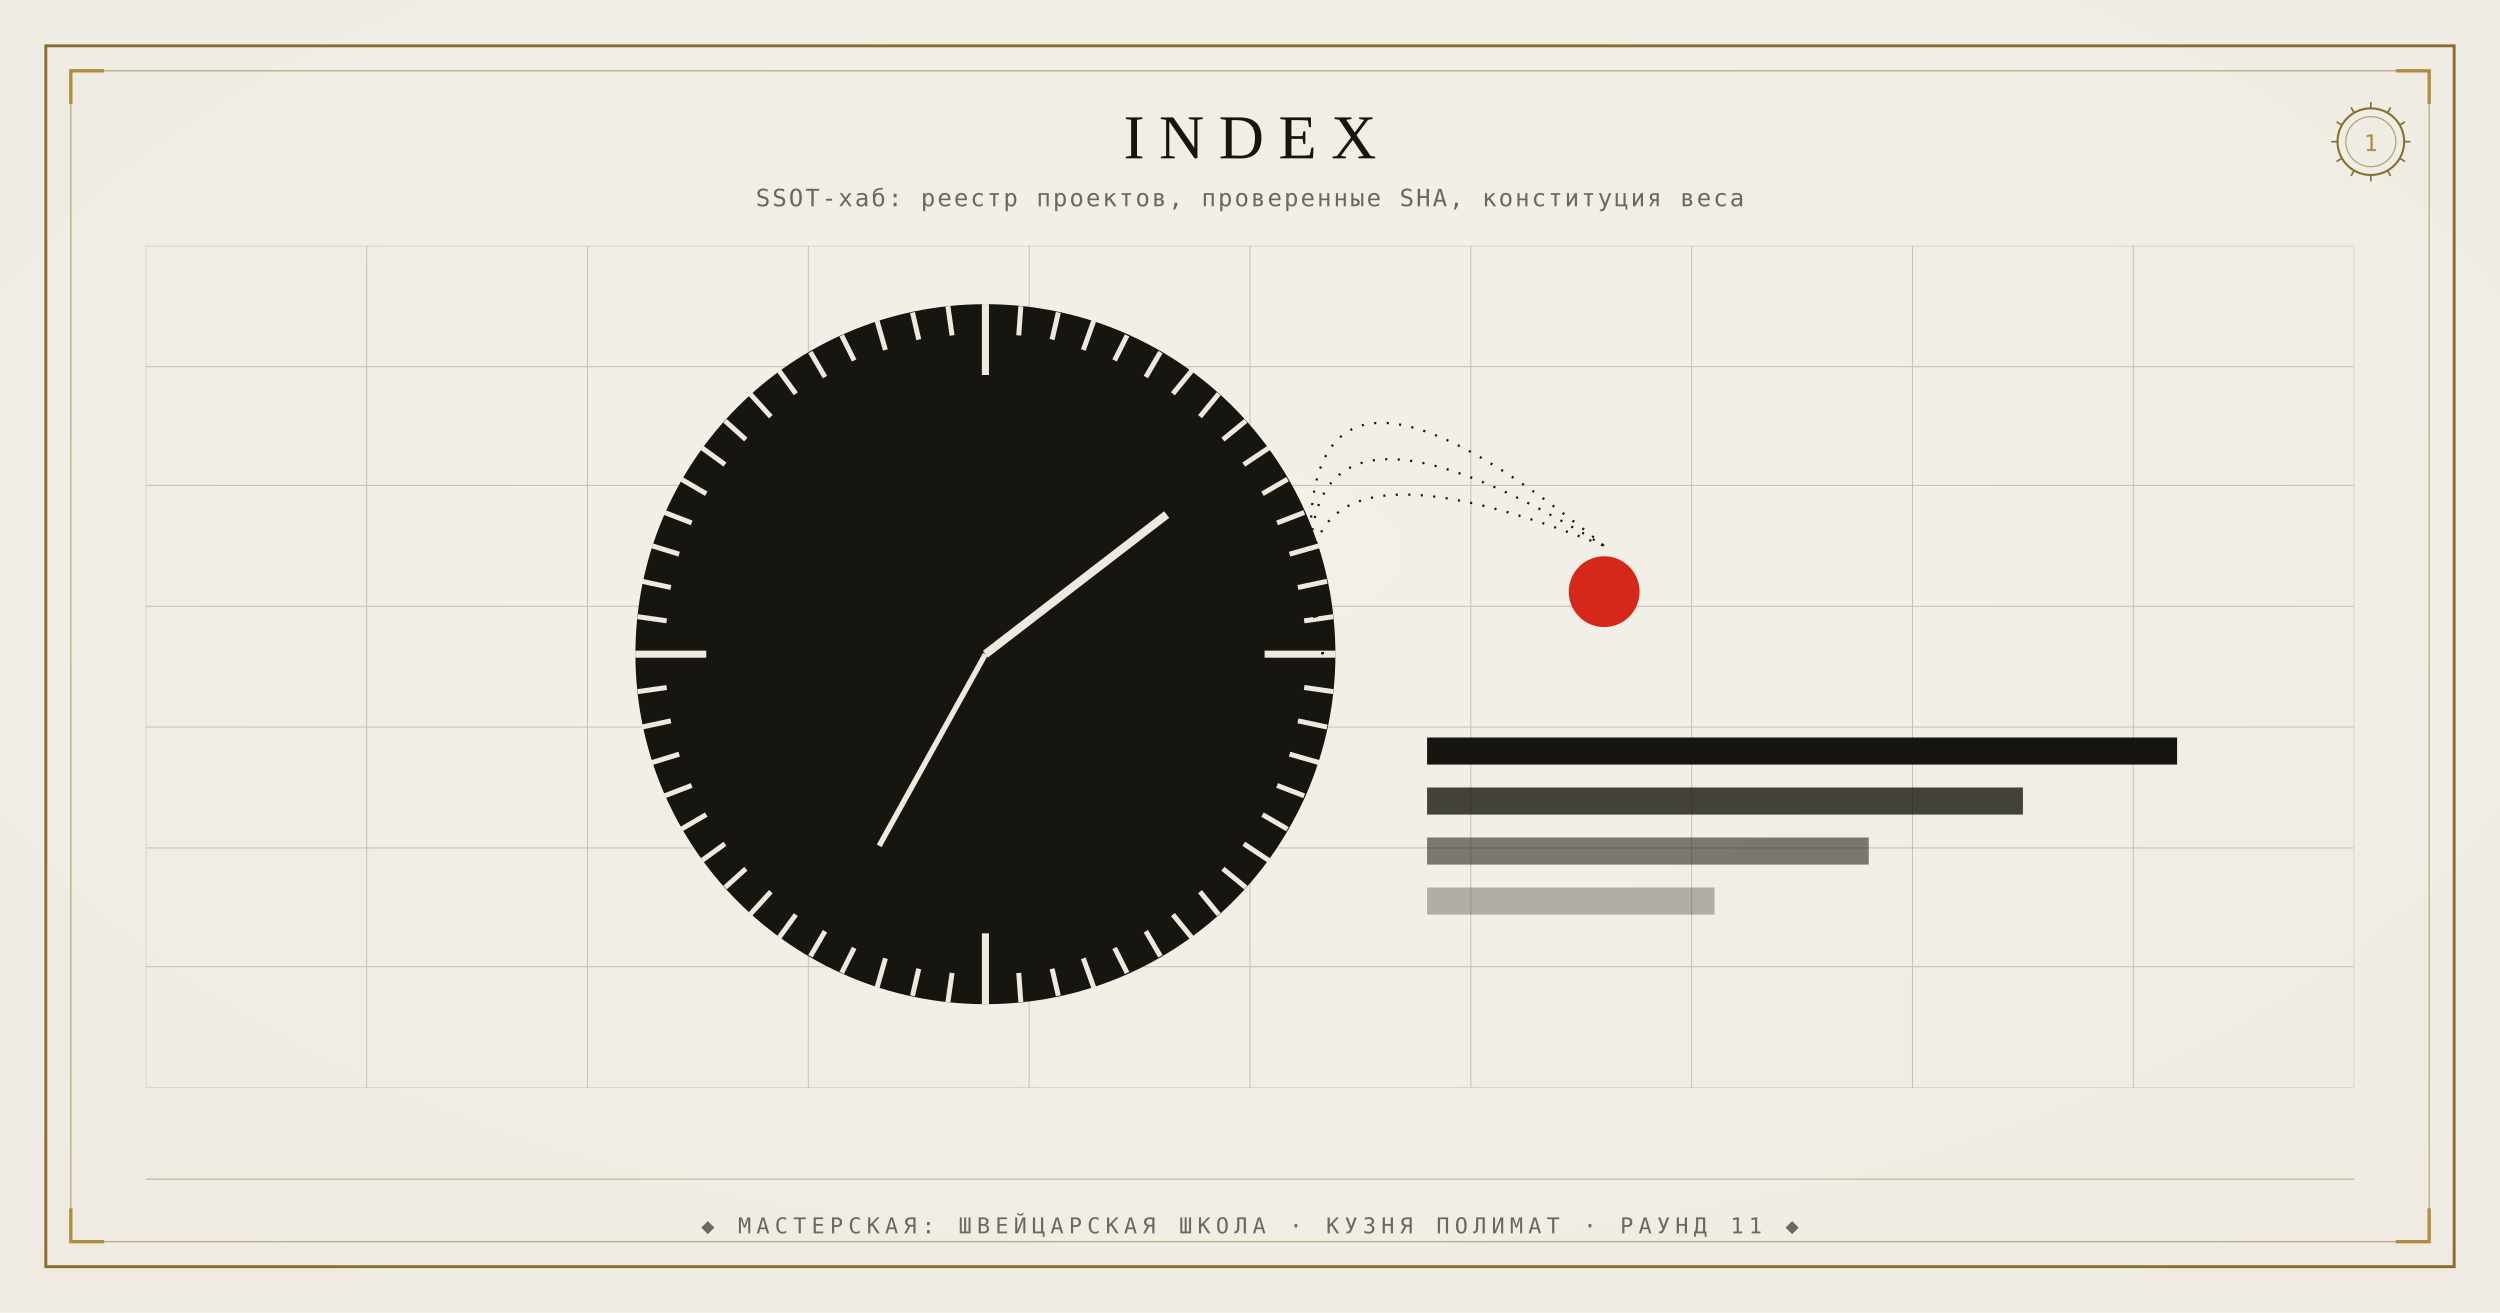
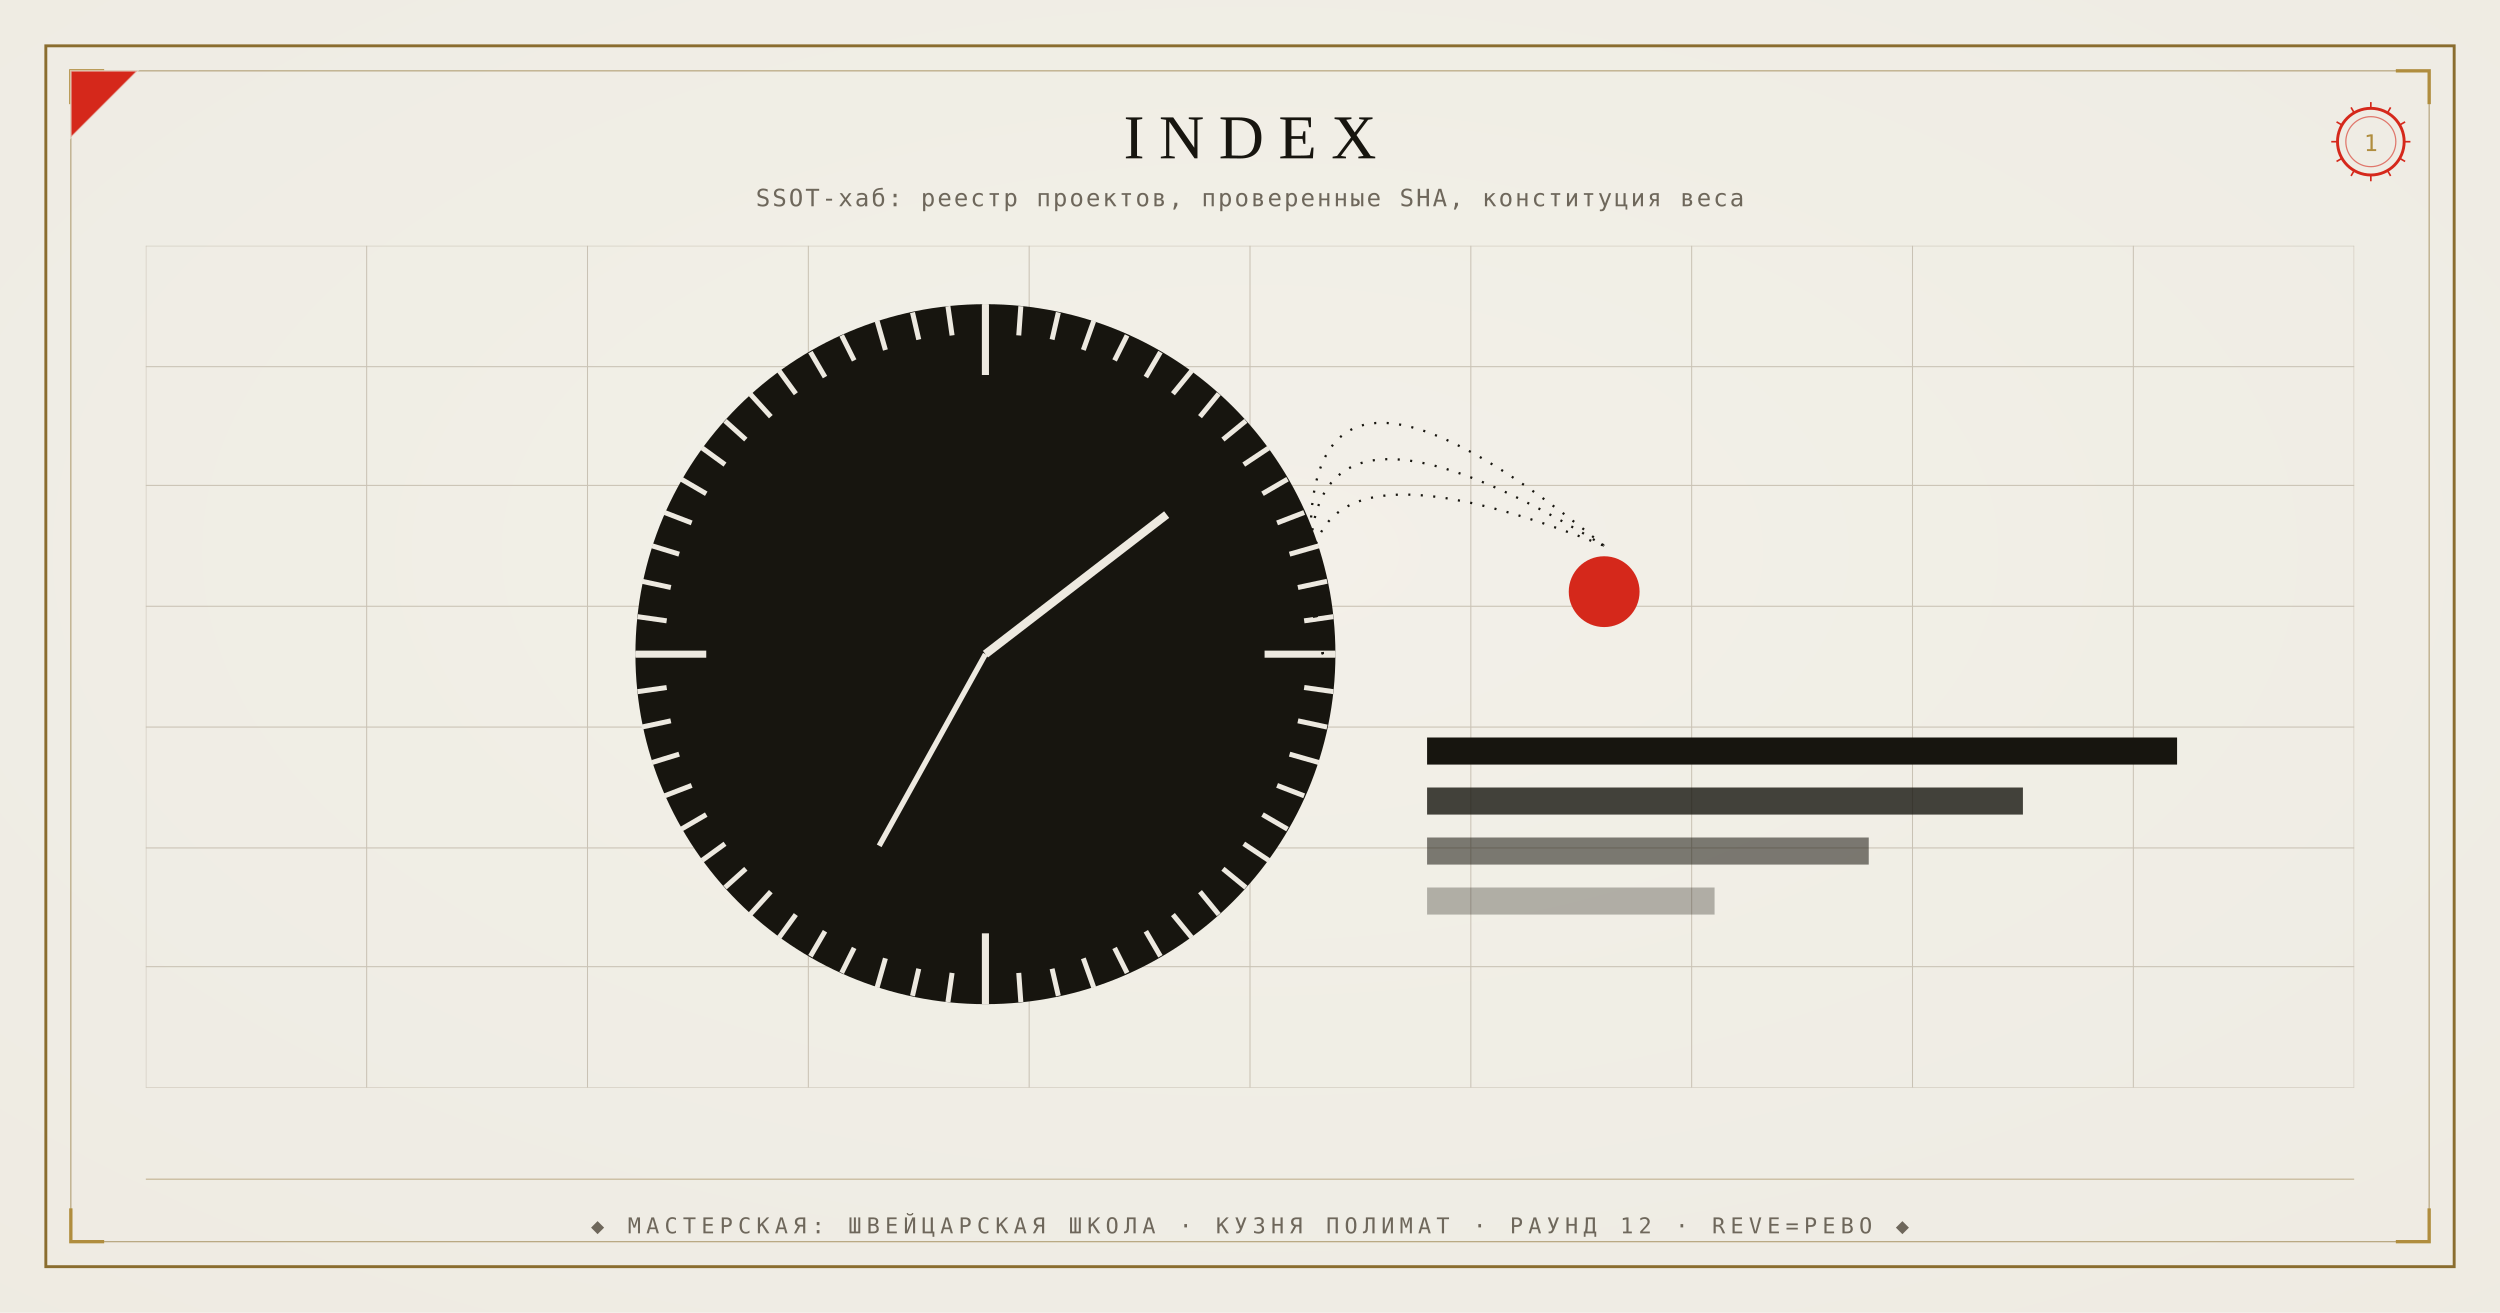
<svg xmlns="http://www.w3.org/2000/svg" viewBox="0 0 1200 630" width="1200" height="630">
  <rect width="1200" height="630" fill="#EDE9E0" />
  <radialGradient id="vig1" cx="0.5" cy="0.42" r="0.95">
    <stop offset="0" stop-color="#F4F1EA" />
    <stop offset="1" stop-color="#EDE9E0" />
  </radialGradient>
  <rect width="1200" height="630" fill="url(#vig1)" opacity="0.9" />
  <rect x="22" y="22" width="1156" height="586" fill="none" stroke="#8A6D2F" stroke-width="1.4" />
  <rect x="34" y="34" width="1132" height="562" fill="none" stroke="#8A6D2F" stroke-width="0.6" opacity="0.55" />
  <path d="M 34 50 L 34 34 L 50 34" fill="none" stroke="#B08D3E" stroke-width="1.6" />
  <path d="M 1166 50 L 1166 34 L 1150 34" fill="none" stroke="#B08D3E" stroke-width="1.6" />
  <path d="M 34 580 L 34 596 L 50 596" fill="none" stroke="#B08D3E" stroke-width="1.6" />
  <path d="M 1166 580 L 1166 596 L 1150 596" fill="none" stroke="#B08D3E" stroke-width="1.6" />
+   <path d="M 34 66 L 34 34 L 66 34 Z" fill="#D5281B" />
+   <path d="M 34 66 L 34 34 L 66 34 Z" fill="none" stroke="#EDE9E0" stroke-width="0.8" opacity="0.65" />
  <text x="600.0" y="76" text-anchor="middle" font-family="Georgia, 'Times New Roman', serif" font-size="30" fill="#17150F" letter-spacing="7">INDEX</text>
  <text x="600.0" y="99" text-anchor="middle" font-family="'Cascadia Mono', ui-monospace, Consolas, monospace" font-size="11.5" fill="#6E675B" letter-spacing="1">SSOT-хаб: реестр проектов, проверенные SHA, конституция веса</text>
  <g transform="translate(1138,68)">
-     <circle r="16" fill="none" stroke="#8A6D2F" stroke-width="1" />
-     <circle r="12" fill="none" stroke="#8A6D2F" stroke-width="0.6" opacity="0.6" />
+     <circle r="16" fill="none" stroke="#D5281B" stroke-width="1.4" />
+     <circle r="12" fill="none" stroke="#D5281B" stroke-width="0.6" opacity="0.6" />
    <text y="4.5" text-anchor="middle" font-family="'Cascadia Mono', ui-monospace, Consolas, monospace" font-size="11" fill="#B08D3E">1</text>
-     <g stroke="#8A6D2F" stroke-width="0.8">
+     <g stroke="#D5281B" stroke-width="0.8">
      <line x1="0" y1="-19" x2="0" y2="-16" transform="rotate(0)" />
      <line x1="0" y1="-19" x2="0" y2="-16" transform="rotate(30)" />
      <line x1="0" y1="-19" x2="0" y2="-16" transform="rotate(60)" />
      <line x1="0" y1="-19" x2="0" y2="-16" transform="rotate(90)" />
      <line x1="0" y1="-19" x2="0" y2="-16" transform="rotate(120)" />
      <line x1="0" y1="-19" x2="0" y2="-16" transform="rotate(150)" />
      <line x1="0" y1="-19" x2="0" y2="-16" transform="rotate(180)" />
      <line x1="0" y1="-19" x2="0" y2="-16" transform="rotate(210)" />
      <line x1="0" y1="-19" x2="0" y2="-16" transform="rotate(240)" />
      <line x1="0" y1="-19" x2="0" y2="-16" transform="rotate(270)" />
      <line x1="0" y1="-19" x2="0" y2="-16" transform="rotate(300)" />
      <line x1="0" y1="-19" x2="0" y2="-16" transform="rotate(330)" />
    </g>
  </g>
  <line x1="70" y1="566" x2="1130" y2="566" stroke="#8A6D2F" stroke-width="0.5" opacity="0.5" />
-   <text x="600.0" y="592" text-anchor="middle" font-family="'Cascadia Mono', ui-monospace, Consolas, monospace" font-size="10.5" fill="#6E675B" letter-spacing="2.5">◆ МАСТЕРСКАЯ: ШВЕЙЦАРСКАЯ ШКОЛА · КУЗНЯ ПОЛИМАТ · РАУНД 11 ◆</text>
+   <text x="600.0" y="592" text-anchor="middle" font-family="'Cascadia Mono', ui-monospace, Consolas, monospace" font-size="10.5" fill="#6E675B" letter-spacing="2.5">◆ МАСТЕРСКАЯ: ШВЕЙЦАРСКАЯ ШКОЛА · КУЗНЯ ПОЛИМАТ · РАУНД 12 · REVE=РЕВО ◆</text>
  <clipPath id="clip1">
    <rect x="70" y="118" width="1060" height="404" />
  </clipPath>
  <g clip-path="url(#clip1)">
    <line x1="70" y1="118" x2="70" y2="522" stroke="#C9C2B4" stroke-width="0.5" />
    <line x1="176" y1="118" x2="176" y2="522" stroke="#C9C2B4" stroke-width="0.5" />
    <line x1="282" y1="118" x2="282" y2="522" stroke="#C9C2B4" stroke-width="0.5" />
    <line x1="388" y1="118" x2="388" y2="522" stroke="#C9C2B4" stroke-width="0.5" />
    <line x1="494" y1="118" x2="494" y2="522" stroke="#C9C2B4" stroke-width="0.5" />
    <line x1="600" y1="118" x2="600" y2="522" stroke="#C9C2B4" stroke-width="0.5" />
    <line x1="706" y1="118" x2="706" y2="522" stroke="#C9C2B4" stroke-width="0.5" />
    <line x1="812" y1="118" x2="812" y2="522" stroke="#C9C2B4" stroke-width="0.5" />
    <line x1="918" y1="118" x2="918" y2="522" stroke="#C9C2B4" stroke-width="0.5" />
    <line x1="1024" y1="118" x2="1024" y2="522" stroke="#C9C2B4" stroke-width="0.5" />
    <line x1="1130" y1="118" x2="1130" y2="522" stroke="#C9C2B4" stroke-width="0.5" />
    <line x1="70" y1="118" x2="1130" y2="118" stroke="#C9C2B4" stroke-width="0.5" />
    <line x1="70" y1="176" x2="1130" y2="176" stroke="#C9C2B4" stroke-width="0.5" />
    <line x1="70" y1="233" x2="1130" y2="233" stroke="#C9C2B4" stroke-width="0.5" />
    <line x1="70" y1="291" x2="1130" y2="291" stroke="#C9C2B4" stroke-width="0.5" />
    <line x1="70" y1="349" x2="1130" y2="349" stroke="#C9C2B4" stroke-width="0.5" />
    <line x1="70" y1="407" x2="1130" y2="407" stroke="#C9C2B4" stroke-width="0.5" />
    <line x1="70" y1="464" x2="1130" y2="464" stroke="#C9C2B4" stroke-width="0.5" />
    <line x1="70" y1="522" x2="1130" y2="522" stroke="#C9C2B4" stroke-width="0.5" />
    <circle cx="473" cy="314" r="168" fill="#17150F" />
    <line x1="627" y1="314" x2="641" y2="314" stroke="#EDE9E0" stroke-width="2.4" />
    <line x1="626" y1="330" x2="640" y2="332" stroke="#EDE9E0" stroke-width="2.4" />
    <line x1="623" y1="346" x2="637" y2="349" stroke="#EDE9E0" stroke-width="2.4" />
    <line x1="619" y1="362" x2="633" y2="366" stroke="#EDE9E0" stroke-width="2.4" />
    <line x1="613" y1="377" x2="626" y2="382" stroke="#EDE9E0" stroke-width="2.4" />
    <line x1="606" y1="391" x2="618" y2="398" stroke="#EDE9E0" stroke-width="2.4" />
    <line x1="597" y1="405" x2="609" y2="413" stroke="#EDE9E0" stroke-width="2.4" />
    <line x1="587" y1="417" x2="598" y2="426" stroke="#EDE9E0" stroke-width="2.4" />
    <line x1="576" y1="428" x2="585" y2="439" stroke="#EDE9E0" stroke-width="2.4" />
    <line x1="563" y1="439" x2="572" y2="450" stroke="#EDE9E0" stroke-width="2.4" />
    <line x1="550" y1="447" x2="557" y2="459" stroke="#EDE9E0" stroke-width="2.4" />
    <line x1="535" y1="455" x2="541" y2="467" stroke="#EDE9E0" stroke-width="2.4" />
    <line x1="520" y1="460" x2="525" y2="474" stroke="#EDE9E0" stroke-width="2.4" />
    <line x1="505" y1="465" x2="508" y2="478" stroke="#EDE9E0" stroke-width="2.4" />
    <line x1="489" y1="467" x2="490" y2="481" stroke="#EDE9E0" stroke-width="2.4" />
    <line x1="473" y1="468" x2="473" y2="482" stroke="#EDE9E0" stroke-width="2.4" />
    <line x1="457" y1="467" x2="455" y2="481" stroke="#EDE9E0" stroke-width="2.4" />
    <line x1="441" y1="465" x2="438" y2="478" stroke="#EDE9E0" stroke-width="2.4" />
    <line x1="425" y1="460" x2="421" y2="474" stroke="#EDE9E0" stroke-width="2.4" />
    <line x1="410" y1="455" x2="404" y2="467" stroke="#EDE9E0" stroke-width="2.4" />
    <line x1="396" y1="447" x2="389" y2="459" stroke="#EDE9E0" stroke-width="2.4" />
    <line x1="382" y1="439" x2="374" y2="450" stroke="#EDE9E0" stroke-width="2.4" />
    <line x1="370" y1="428" x2="360" y2="439" stroke="#EDE9E0" stroke-width="2.4" />
    <line x1="358" y1="417" x2="348" y2="426" stroke="#EDE9E0" stroke-width="2.4" />
    <line x1="348" y1="405" x2="337" y2="413" stroke="#EDE9E0" stroke-width="2.4" />
    <line x1="339" y1="391" x2="327" y2="398" stroke="#EDE9E0" stroke-width="2.4" />
    <line x1="332" y1="377" x2="319" y2="382" stroke="#EDE9E0" stroke-width="2.4" />
    <line x1="326" y1="362" x2="313" y2="366" stroke="#EDE9E0" stroke-width="2.4" />
    <line x1="322" y1="346" x2="308" y2="349" stroke="#EDE9E0" stroke-width="2.4" />
    <line x1="320" y1="330" x2="306" y2="332" stroke="#EDE9E0" stroke-width="2.4" />
    <line x1="319" y1="314" x2="305" y2="314" stroke="#EDE9E0" stroke-width="2.4" />
    <line x1="320" y1="298" x2="306" y2="296" stroke="#EDE9E0" stroke-width="2.4" />
    <line x1="322" y1="282" x2="308" y2="279" stroke="#EDE9E0" stroke-width="2.4" />
    <line x1="326" y1="266" x2="313" y2="262" stroke="#EDE9E0" stroke-width="2.4" />
    <line x1="332" y1="251" x2="319" y2="246" stroke="#EDE9E0" stroke-width="2.4" />
    <line x1="339" y1="237" x2="327" y2="230" stroke="#EDE9E0" stroke-width="2.4" />
    <line x1="348" y1="223" x2="337" y2="215" stroke="#EDE9E0" stroke-width="2.4" />
    <line x1="358" y1="211" x2="348" y2="202" stroke="#EDE9E0" stroke-width="2.4" />
    <line x1="370" y1="200" x2="360" y2="189" stroke="#EDE9E0" stroke-width="2.4" />
    <line x1="382" y1="189" x2="374" y2="178" stroke="#EDE9E0" stroke-width="2.4" />
    <line x1="396" y1="181" x2="389" y2="169" stroke="#EDE9E0" stroke-width="2.4" />
    <line x1="410" y1="173" x2="404" y2="161" stroke="#EDE9E0" stroke-width="2.4" />
    <line x1="425" y1="168" x2="421" y2="154" stroke="#EDE9E0" stroke-width="2.4" />
    <line x1="441" y1="163" x2="438" y2="150" stroke="#EDE9E0" stroke-width="2.4" />
    <line x1="457" y1="161" x2="455" y2="147" stroke="#EDE9E0" stroke-width="2.4" />
    <line x1="473" y1="160" x2="473" y2="146" stroke="#EDE9E0" stroke-width="2.4" />
    <line x1="489" y1="161" x2="490" y2="147" stroke="#EDE9E0" stroke-width="2.4" />
    <line x1="505" y1="163" x2="508" y2="150" stroke="#EDE9E0" stroke-width="2.4" />
    <line x1="520" y1="168" x2="525" y2="154" stroke="#EDE9E0" stroke-width="2.4" />
    <line x1="535" y1="173" x2="541" y2="161" stroke="#EDE9E0" stroke-width="2.4" />
    <line x1="550" y1="181" x2="557" y2="169" stroke="#EDE9E0" stroke-width="2.4" />
    <line x1="563" y1="189" x2="572" y2="178" stroke="#EDE9E0" stroke-width="2.4" />
    <line x1="576" y1="200" x2="585" y2="189" stroke="#EDE9E0" stroke-width="2.4" />
    <line x1="587" y1="211" x2="598" y2="202" stroke="#EDE9E0" stroke-width="2.4" />
    <line x1="597" y1="223" x2="609" y2="215" stroke="#EDE9E0" stroke-width="2.4" />
    <line x1="606" y1="237" x2="618" y2="230" stroke="#EDE9E0" stroke-width="2.4" />
    <line x1="613" y1="251" x2="626" y2="246" stroke="#EDE9E0" stroke-width="2.4" />
    <line x1="619" y1="266" x2="633" y2="262" stroke="#EDE9E0" stroke-width="2.4" />
    <line x1="623" y1="282" x2="637" y2="279" stroke="#EDE9E0" stroke-width="2.4" />
    <line x1="626" y1="298" x2="640" y2="296" stroke="#EDE9E0" stroke-width="2.4" />
    <line x1="607" y1="314" x2="641" y2="314" stroke="#EDE9E0" stroke-width="3.4" />
    <line x1="473" y1="448" x2="473" y2="482" stroke="#EDE9E0" stroke-width="3.4" />
    <line x1="339" y1="314" x2="305" y2="314" stroke="#EDE9E0" stroke-width="3.4" />
    <line x1="473" y1="180" x2="473" y2="146" stroke="#EDE9E0" stroke-width="3.4" />
    <line x1="473" y1="314" x2="560" y2="247" stroke="#EDE9E0" stroke-width="4" />
    <line x1="473" y1="314" x2="422" y2="406" stroke="#EDE9E0" stroke-width="2.6" />
    <circle cx="770" cy="284" r="17" fill="#D5281B" />
    <rect x="685" y="354" width="360" height="13" fill="#17150F" />
    <rect x="685" y="378" width="286" height="13" fill="#17150F" opacity="0.8" />
    <rect x="685" y="402" width="212" height="13" fill="#17150F" opacity="0.55" />
    <rect x="685" y="426" width="138" height="13" fill="#17150F" opacity="0.3" />
    <path d="M 635 314 Q 600 194 770 262" fill="none" stroke="#17150F" stroke-width="1.1" stroke-dasharray="1 5" />
    <path d="M 635 314 Q 600 158 770 262" fill="none" stroke="#17150F" stroke-width="1.1" stroke-dasharray="1 5" />
    <path d="M 635 314 Q 600 122 770 262" fill="none" stroke="#17150F" stroke-width="1.1" stroke-dasharray="1 5" />
  </g>
</svg>
